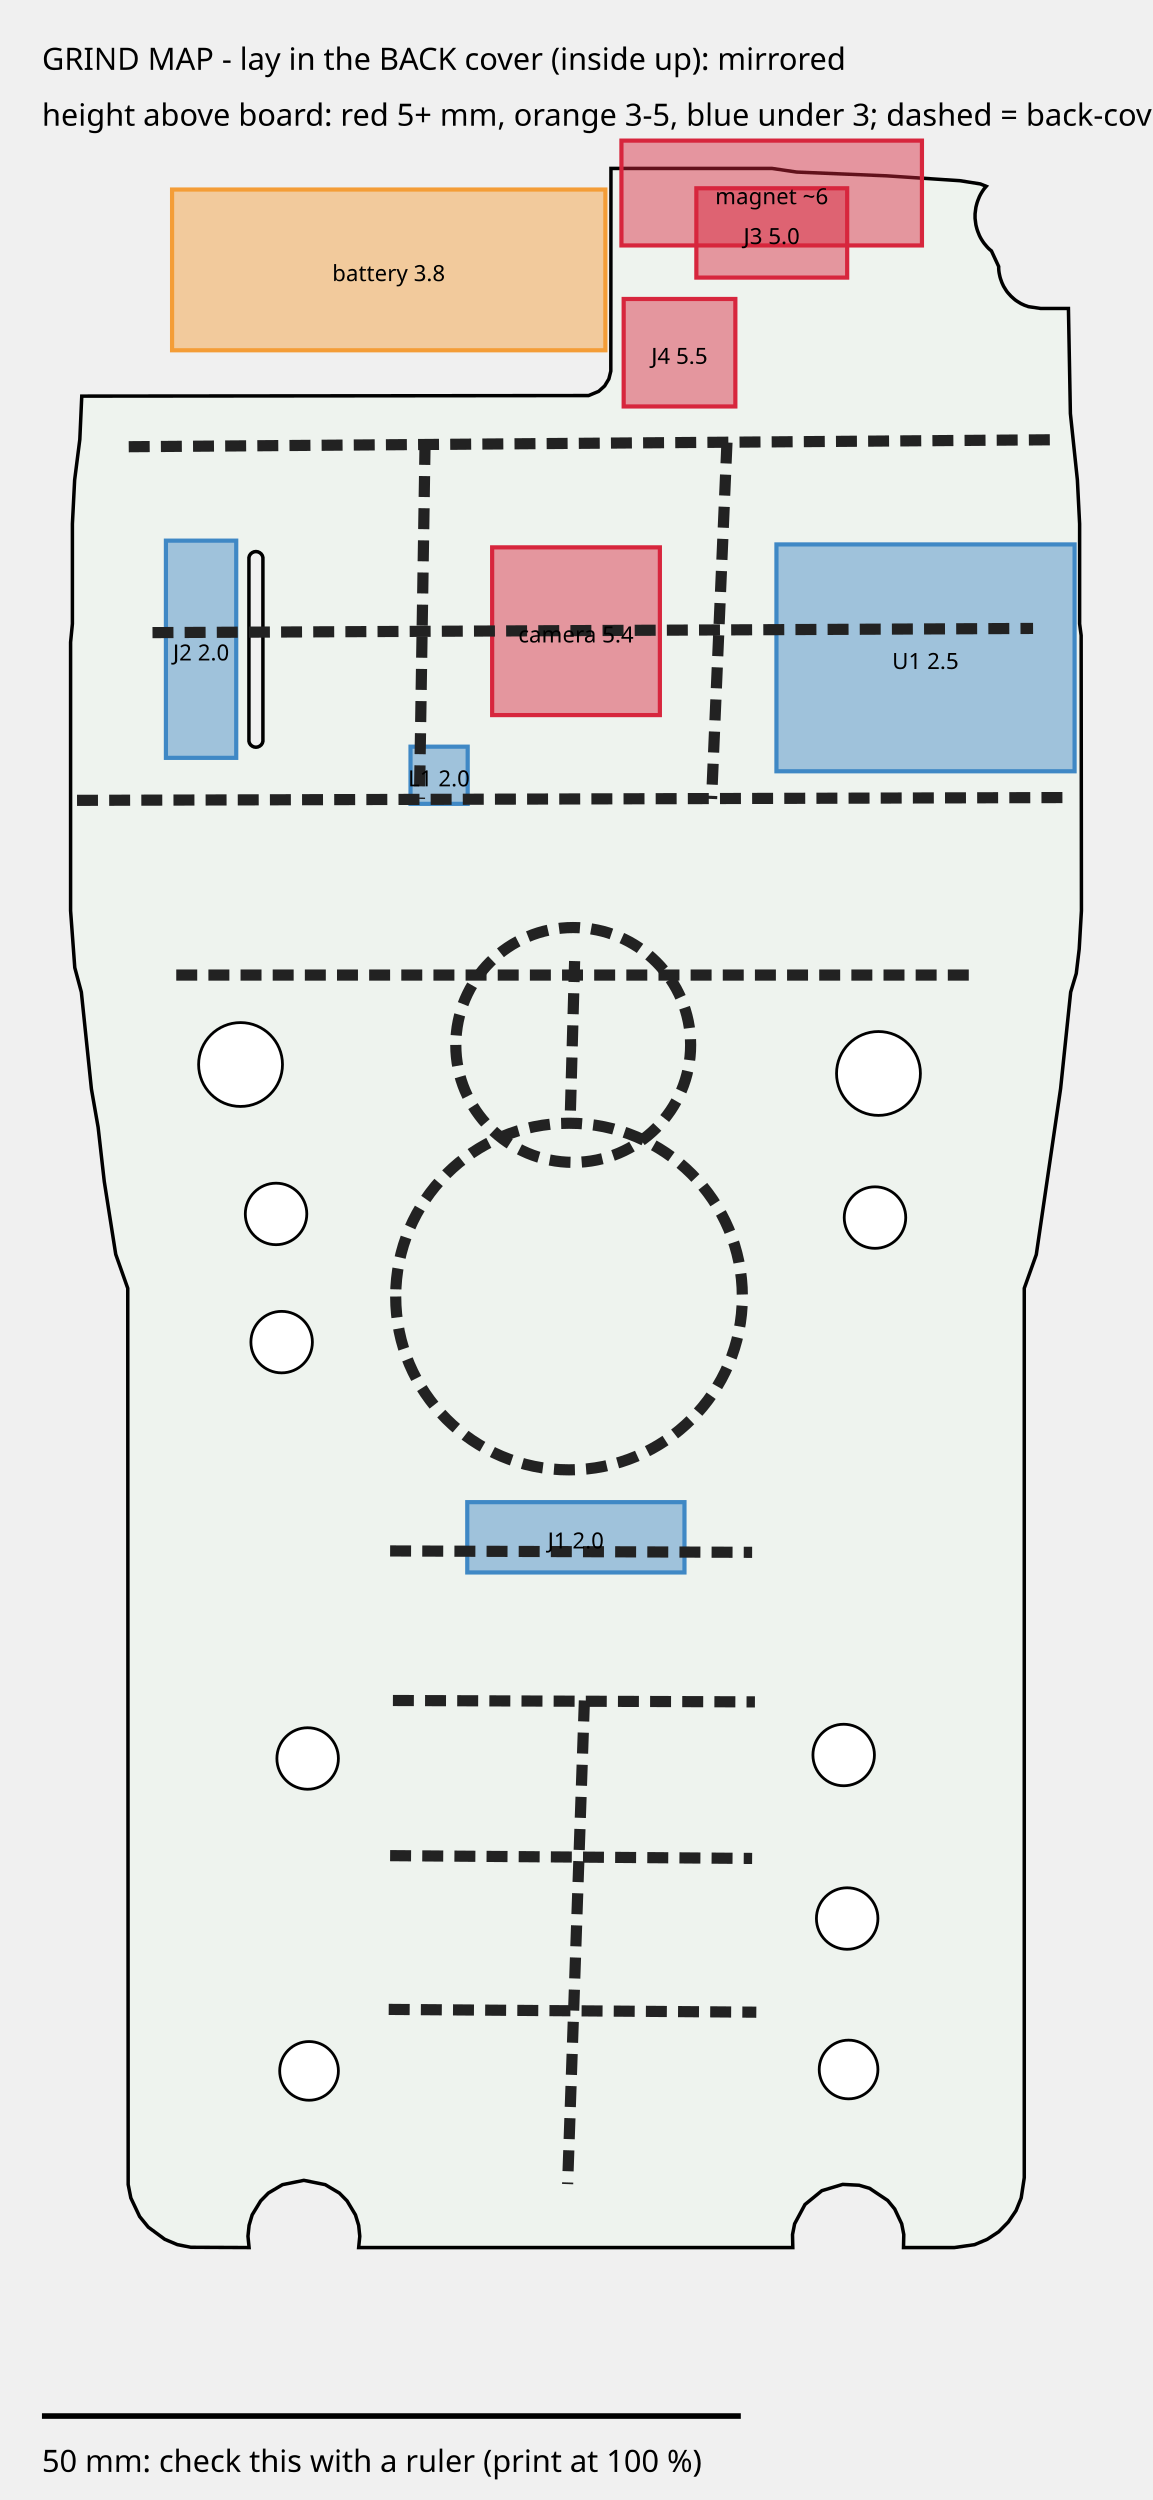
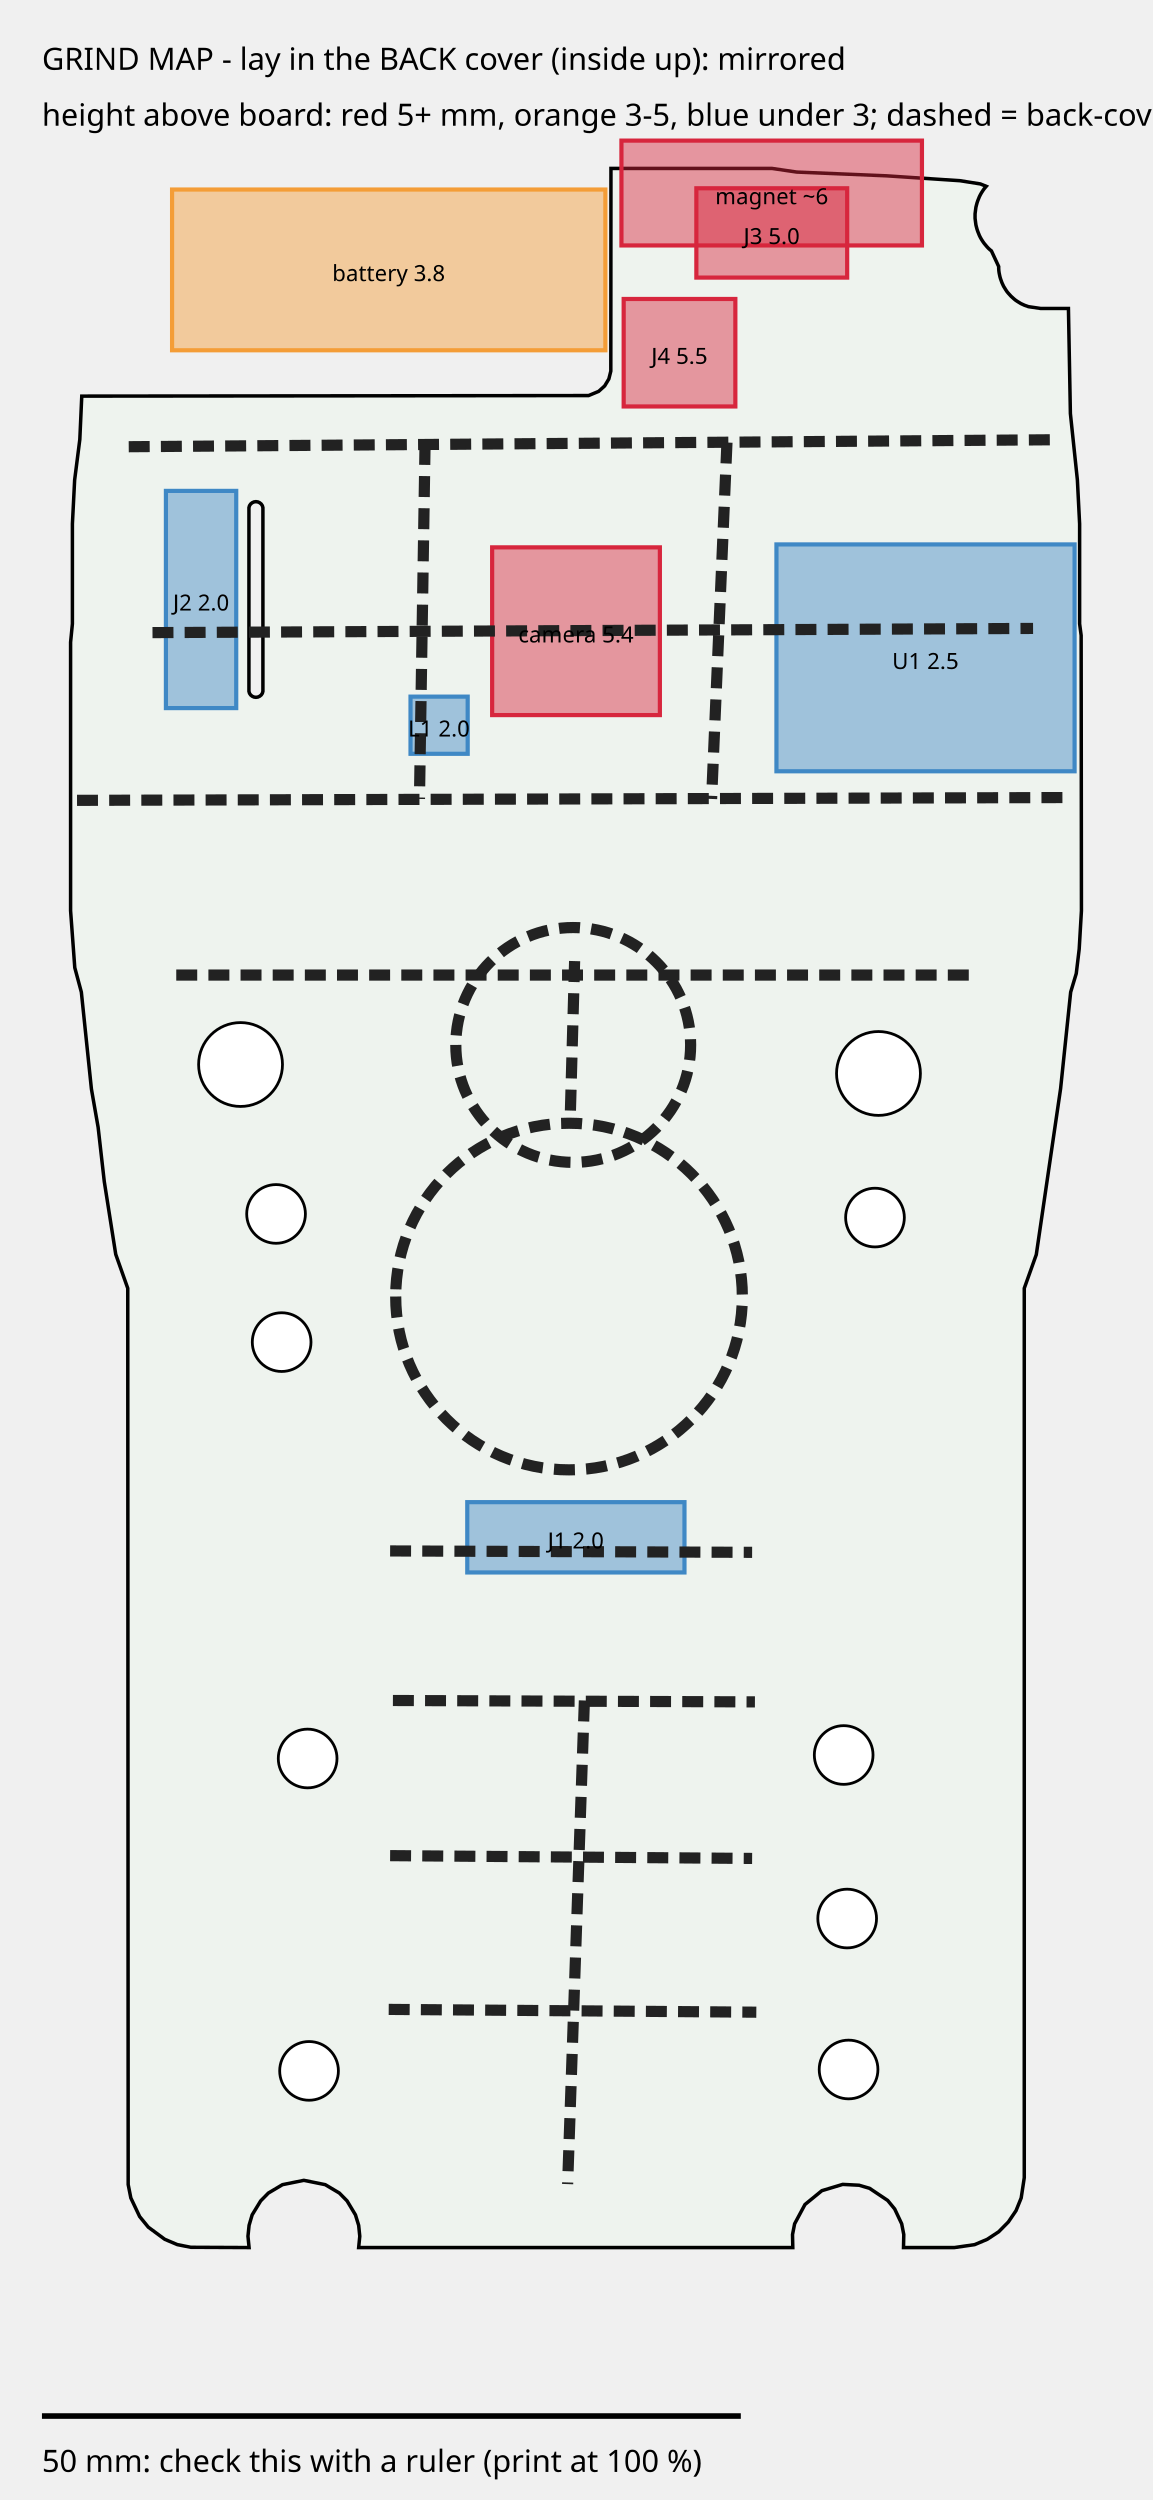
<svg xmlns="http://www.w3.org/2000/svg" width="82.42mm" height="178.86mm" viewBox="108.79 49.94 82.42 178.86">
  <style>.t{font:1.6px sans-serif;text-anchor:middle}.s{font:2.2px sans-serif}</style>
  <g transform="translate(300.00,0) scale(-1,1)">
-     <path d="M147.51,76.49 L147.65,77.05 L147.95,77.55 L148.38,77.94 L149.10,78.24 L185.36,78.28 L185.50,81.38 L185.87,84.28 L186.03,87.42 L186.03,94.57 L186.16,95.89 L186.16,115.10 L185.86,119.17 L185.39,120.92 L184.67,127.85 L184.19,130.59 L183.75,134.47 L182.93,139.68 L182.07,142.11 L182.04,206.23 L181.85,207.19 L181.22,208.52 L180.60,209.28 L179.42,210.15 L178.52,210.53 L177.56,210.72 L173.39,210.74 L173.47,209.93 L173.39,209.15 L173.17,208.40 L172.56,207.40 L172.01,206.84 L171.00,206.24 L169.47,205.93 L167.94,206.24 L166.93,206.84 L166.38,207.40 L165.78,208.40 L165.55,209.15 L165.47,209.93 L165.55,210.74 L134.49,210.74 L134.51,209.81 L134.36,209.04 L133.62,207.66 L132.41,206.67 L130.92,206.22 L129.75,206.28 L129.00,206.50 L127.70,207.37 L127.20,207.98 L126.70,209.04 L126.55,209.81 L126.57,210.74 L122.93,210.74 L121.48,210.53 L120.58,210.15 L119.76,209.61 L119.07,208.91 L118.52,208.10 L118.15,207.19 L117.93,205.74 L117.93,142.11 L117.07,139.70 L115.33,127.82 L114.61,120.92 L114.21,119.59 L114.00,117.84 L113.84,115.10 L113.86,95.40 L113.97,94.57 L113.97,87.42 L114.13,84.28 L114.63,79.53 L114.77,72.01 L116.75,72.01 L117.63,71.88 L117.77,71.83 L117.91,71.78 L118.04,71.72 L118.17,71.66 L118.30,71.58 L118.43,71.50 L118.55,71.42 L118.66,71.33 L118.77,71.23 L118.88,71.13 L118.98,71.02 L119.08,70.91 L119.17,70.80 L119.25,70.68 L119.33,70.55 L119.41,70.42 L119.47,70.29 L119.53,70.16 L119.58,70.02 L119.63,69.88 L119.67,69.74 L119.70,69.60 L119.73,69.45 L119.75,69.30 L119.76,69.16 L119.76,69.01 L120.28,67.89 L120.38,67.81 L120.50,67.70 L120.61,67.58 L120.71,67.46 L120.81,67.34 L120.90,67.21 L120.99,67.07 L121.07,66.93 L121.14,66.79 L121.20,66.64 L121.26,66.49 L121.31,66.34 L121.35,66.19 L121.39,66.03 L121.41,65.88 L121.43,65.72 L121.45,65.56 L121.45,65.40 L121.45,65.24 L121.43,65.08 L121.41,64.92 L121.39,64.77 L121.35,64.61 L121.31,64.46 L121.26,64.31 L121.20,64.16 L121.14,64.01 L121.07,63.87 L120.99,63.73 L120.90,63.59 L120.81,63.46 L120.71,63.34 L120.65,63.27 L121.07,63.10 L122.52,62.87 L127.77,62.52 L134.21,62.25 L135.98,61.99 L147.50,61.99 Z M172.76,89.42 L172.63,89.48 L172.52,89.57 L172.44,89.69 L172.40,89.83 L172.40,89.90 L172.40,102.90 L172.40,102.97 L172.44,103.11 L172.52,103.23 L172.63,103.32 L172.76,103.38 L172.90,103.40 L173.04,103.38 L173.17,103.32 L173.28,103.23 L173.36,103.11 L173.40,102.97 L173.40,102.90 L173.40,89.90 L173.40,89.83 L173.36,89.69 L173.28,89.57 L173.17,89.48 L173.04,89.42 L172.90,89.40 Z" fill="#eef3ee" fill-rule="evenodd" stroke="#000" stroke-width="0.25" />
+     <path d="M147.51,76.49 L147.65,77.05 L147.95,77.55 L148.38,77.94 L149.10,78.24 L185.36,78.28 L185.50,81.38 L185.87,84.28 L186.03,87.42 L186.03,94.57 L186.16,95.89 L186.16,115.10 L185.86,119.17 L185.39,120.92 L184.67,127.85 L184.19,130.59 L183.75,134.47 L182.93,139.68 L182.07,142.11 L182.04,206.23 L181.85,207.19 L181.22,208.52 L180.60,209.28 L179.42,210.15 L178.52,210.53 L177.56,210.72 L173.39,210.74 L173.47,209.93 L173.39,209.15 L173.17,208.40 L172.56,207.40 L172.01,206.84 L171.00,206.24 L169.47,205.93 L167.94,206.24 L166.93,206.84 L166.38,207.40 L165.78,208.40 L165.55,209.15 L165.47,209.93 L165.55,210.74 L134.49,210.74 L134.51,209.81 L134.36,209.04 L133.62,207.66 L132.41,206.67 L130.92,206.22 L129.75,206.28 L129.00,206.50 L127.70,207.37 L127.20,207.98 L126.70,209.04 L126.55,209.81 L126.57,210.74 L122.93,210.74 L121.48,210.53 L120.58,210.15 L119.76,209.61 L119.07,208.91 L118.52,208.10 L118.15,207.19 L117.93,205.74 L117.93,142.11 L117.07,139.70 L115.33,127.82 L114.61,120.92 L114.21,119.59 L114.00,117.84 L113.84,115.10 L113.86,95.40 L113.97,94.57 L113.97,87.42 L114.13,84.28 L114.63,79.53 L114.77,72.01 L116.75,72.01 L117.63,71.88 L117.77,71.83 L117.91,71.78 L118.04,71.72 L118.17,71.66 L118.30,71.58 L118.43,71.50 L118.55,71.42 L118.66,71.33 L118.77,71.23 L118.88,71.13 L118.98,71.02 L119.08,70.91 L119.17,70.80 L119.25,70.68 L119.33,70.55 L119.41,70.42 L119.47,70.29 L119.53,70.16 L119.58,70.02 L119.63,69.88 L119.67,69.74 L119.70,69.60 L119.73,69.45 L119.75,69.30 L119.76,69.16 L119.76,69.01 L120.28,67.89 L120.38,67.81 L120.50,67.70 L120.61,67.58 L120.71,67.46 L120.81,67.34 L120.90,67.21 L120.99,67.07 L121.07,66.93 L121.14,66.79 L121.20,66.64 L121.26,66.49 L121.31,66.34 L121.35,66.19 L121.39,66.03 L121.41,65.88 L121.43,65.72 L121.45,65.56 L121.45,65.40 L121.45,65.24 L121.43,65.08 L121.41,64.92 L121.39,64.77 L121.35,64.61 L121.31,64.46 L121.26,64.31 L121.20,64.16 L121.14,64.01 L121.07,63.87 L120.99,63.73 L120.90,63.59 L120.81,63.46 L120.71,63.34 L120.65,63.27 L121.07,63.10 L122.52,62.87 L127.77,62.52 L134.21,62.25 L135.98,61.99 L147.50,61.99 Z M172.76,85.85 L172.63,85.91 L172.52,86.00 L172.44,86.12 L172.40,86.26 L172.40,86.33 L172.40,99.33 L172.40,99.40 L172.44,99.54 L172.52,99.66 L172.63,99.75 L172.76,99.81 L172.90,99.83 L173.04,99.81 L173.17,99.75 L173.28,99.66 L173.36,99.54 L173.40,99.40 L173.40,99.33 L173.40,86.33 L173.40,86.26 L173.36,86.12 L173.28,86.00 L173.17,85.91 L173.04,85.85 L172.90,85.83 Z" fill="#eef3ee" fill-rule="evenodd" stroke="#000" stroke-width="0.25" />
    <circle cx="128.36" cy="126.74" r="3.00" fill="#fff" stroke="#000" stroke-width="0.2" />
-     <circle cx="130.85" cy="175.50" r="2.20" fill="#fff" stroke="#000" stroke-width="0.2" />
+     <circle cx="130.85" cy="175.50" r="2.10" fill="#fff" stroke="#000" stroke-width="0.2" />
    <circle cx="169.10" cy="198.10" r="2.10" fill="#fff" stroke="#000" stroke-width="0.2" />
    <circle cx="130.50" cy="198.00" r="2.10" fill="#fff" stroke="#000" stroke-width="0.2" />
    <circle cx="174.00" cy="126.10" r="3.00" fill="#fff" stroke="#000" stroke-width="0.2" />
-     <circle cx="171.06" cy="145.96" r="2.20" fill="#fff" stroke="#000" stroke-width="0.2" />
-     <circle cx="130.60" cy="187.20" r="2.20" fill="#fff" stroke="#000" stroke-width="0.2" />
-     <circle cx="128.61" cy="137.05" r="2.20" fill="#fff" stroke="#000" stroke-width="0.2" />
-     <circle cx="169.20" cy="175.75" r="2.20" fill="#fff" stroke="#000" stroke-width="0.2" />
-     <circle cx="171.46" cy="136.79" r="2.20" fill="#fff" stroke="#000" stroke-width="0.2" />
+     <circle cx="171.06" cy="145.96" r="2.10" fill="#fff" stroke="#000" stroke-width="0.2" />
+     <circle cx="130.60" cy="187.20" r="2.10" fill="#fff" stroke="#000" stroke-width="0.2" />
+     <circle cx="128.61" cy="137.05" r="2.10" fill="#fff" stroke="#000" stroke-width="0.2" />
+     <circle cx="169.20" cy="175.75" r="2.10" fill="#fff" stroke="#000" stroke-width="0.2" />
+     <circle cx="171.46" cy="136.79" r="2.10" fill="#fff" stroke="#000" stroke-width="0.2" />
    <rect x="144.00" y="89.10" width="12.00" height="12.00" fill="#d7263d" fill-opacity=".45" stroke="#d7263d" stroke-width="0.3" />
    <rect x="147.90" y="63.50" width="31.00" height="11.50" fill="#f49d37" fill-opacity=".45" stroke="#f49d37" stroke-width="0.3" />
    <rect x="125.25" y="60.00" width="21.50" height="7.50" fill="#d7263d" fill-opacity=".45" stroke="#d7263d" stroke-width="0.3" />
-     <rect x="174.31" y="88.62" width="5.03" height="15.54" fill="#3f88c5" fill-opacity=".45" stroke="#3f88c5" stroke-width="0.3" />
+     <rect x="174.31" y="85.06" width="5.03" height="15.54" fill="#3f88c5" fill-opacity=".45" stroke="#3f88c5" stroke-width="0.3" />
    <rect x="138.60" y="71.33" width="7.99" height="7.69" fill="#d7263d" fill-opacity=".45" stroke="#d7263d" stroke-width="0.3" />
    <rect x="142.24" y="157.41" width="15.54" height="5.03" fill="#3f88c5" fill-opacity=".45" stroke="#3f88c5" stroke-width="0.3" />
-     <rect x="157.75" y="103.36" width="4.09" height="4.09" fill="#3f88c5" fill-opacity=".45" stroke="#3f88c5" stroke-width="0.3" />
+     <rect x="157.75" y="99.78" width="4.09" height="4.09" fill="#3f88c5" fill-opacity=".45" stroke="#3f88c5" stroke-width="0.3" />
    <rect x="130.60" y="63.41" width="10.79" height="6.39" fill="#d7263d" fill-opacity=".45" stroke="#d7263d" stroke-width="0.3" />
    <rect x="114.33" y="88.89" width="21.33" height="16.23" fill="#3f88c5" fill-opacity=".45" stroke="#3f88c5" stroke-width="0.3" />
    <circle cx="150.20" cy="124.70" r="8.40" fill="none" stroke="#222" stroke-width="0.8" stroke-dasharray="1.5 0.8" />
    <circle cx="150.50" cy="142.70" r="12.40" fill="none" stroke="#222" stroke-width="0.8" stroke-dasharray="1.5 0.8" />
    <line x1="182.00" y1="81.90" x2="115.60" y2="81.40" stroke="#222" stroke-width="0.8" stroke-dasharray="1.5 0.8" />
    <line x1="180.30" y1="95.20" x2="117.30" y2="94.90" stroke="#222" stroke-width="0.8" stroke-dasharray="1.5 0.8" />
    <line x1="185.70" y1="107.20" x2="115.00" y2="107.00" stroke="#222" stroke-width="0.8" stroke-dasharray="1.5 0.8" />
    <line x1="160.80" y1="81.70" x2="161.20" y2="107.10" stroke="#222" stroke-width="0.8" stroke-dasharray="1.5 0.8" />
    <line x1="139.20" y1="81.60" x2="140.30" y2="107.10" stroke="#222" stroke-width="0.8" stroke-dasharray="1.5 0.8" />
    <line x1="178.60" y1="119.70" x2="121.40" y2="119.70" stroke="#222" stroke-width="0.8" stroke-dasharray="1.5 0.8" />
    <line x1="150.10" y1="118.70" x2="150.40" y2="129.40" stroke="#222" stroke-width="0.8" stroke-dasharray="1.5 0.8" />
    <line x1="163.30" y1="160.90" x2="137.40" y2="161.00" stroke="#222" stroke-width="0.8" stroke-dasharray="1.5 0.8" />
    <line x1="163.10" y1="171.60" x2="137.20" y2="171.70" stroke="#222" stroke-width="0.8" stroke-dasharray="1.5 0.8" />
    <line x1="163.30" y1="182.70" x2="137.40" y2="182.90" stroke="#222" stroke-width="0.8" stroke-dasharray="1.5 0.8" />
    <line x1="163.40" y1="193.70" x2="137.10" y2="193.90" stroke="#222" stroke-width="0.8" stroke-dasharray="1.5 0.8" />
    <line x1="149.40" y1="171.60" x2="150.60" y2="206.20" stroke="#222" stroke-width="0.8" stroke-dasharray="1.5 0.8" />
  </g>
  <text class="t" x="150.00" y="95.90">camera 5.4</text>
  <text class="t" x="136.60" y="70.05">battery 3.8</text>
  <text class="t" x="164.00" y="64.55">magnet ~6</text>
-   <text class="t" x="123.18" y="97.19">J2 2.0</text>
+   <text class="t" x="123.18" y="93.62">J2 2.0</text>
  <text class="t" x="157.40" y="75.97">J4 5.5</text>
  <text class="t" x="149.99" y="160.72">J1 2.0</text>
-   <text class="t" x="140.20" y="106.20">L1 2.0</text>
+   <text class="t" x="140.20" y="102.63">L1 2.0</text>
  <text class="t" x="164.00" y="67.40">J3 5.0</text>
  <text class="t" x="175.00" y="97.80">U1 2.5</text>
  <text class="s" x="111.791" y="54.937" style="text-anchor:start">GRIND MAP - lay in the BACK cover (inside up): mirrored</text>
  <text class="s" x="111.791" y="58.937" style="text-anchor:start">height above board: red 5+ mm, orange 3-5, blue under 3; dashed = back-cover rings/ribs (grind where they cross colour)</text>
  <g>
    <line x1="111.791" y1="222.793" x2="161.791" y2="222.793" stroke="#000" stroke-width="0.4" />
    <text class="s" x="111.791" y="226.793" style="text-anchor:start">50 mm: check this with a ruler (print at 100 %)</text>
  </g>
</svg>
